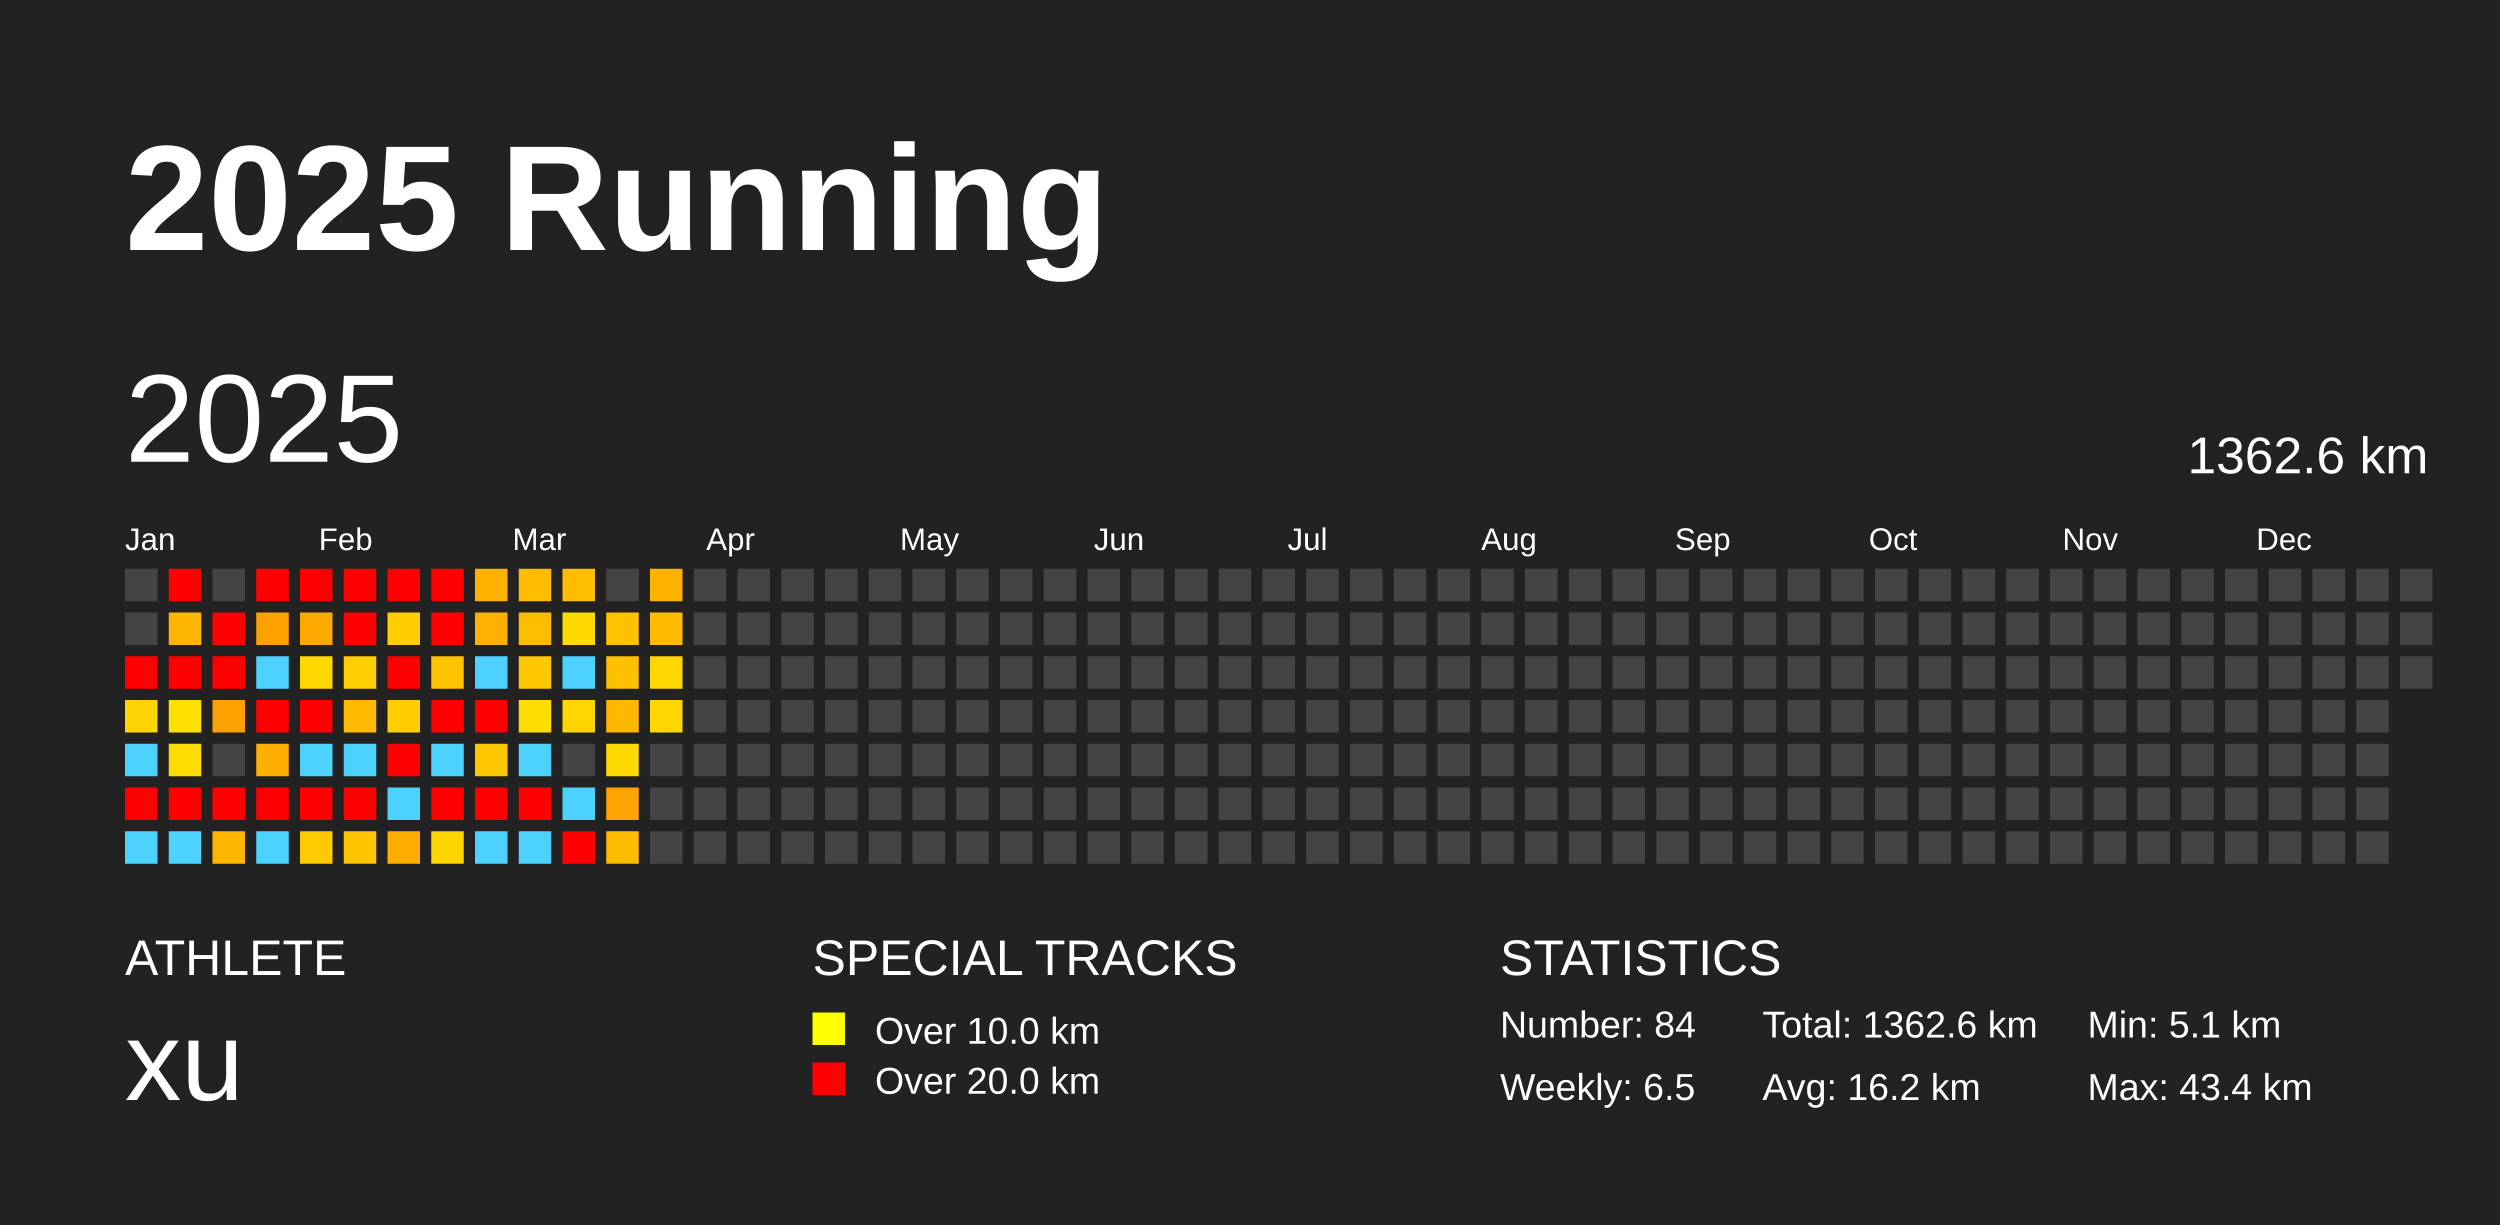
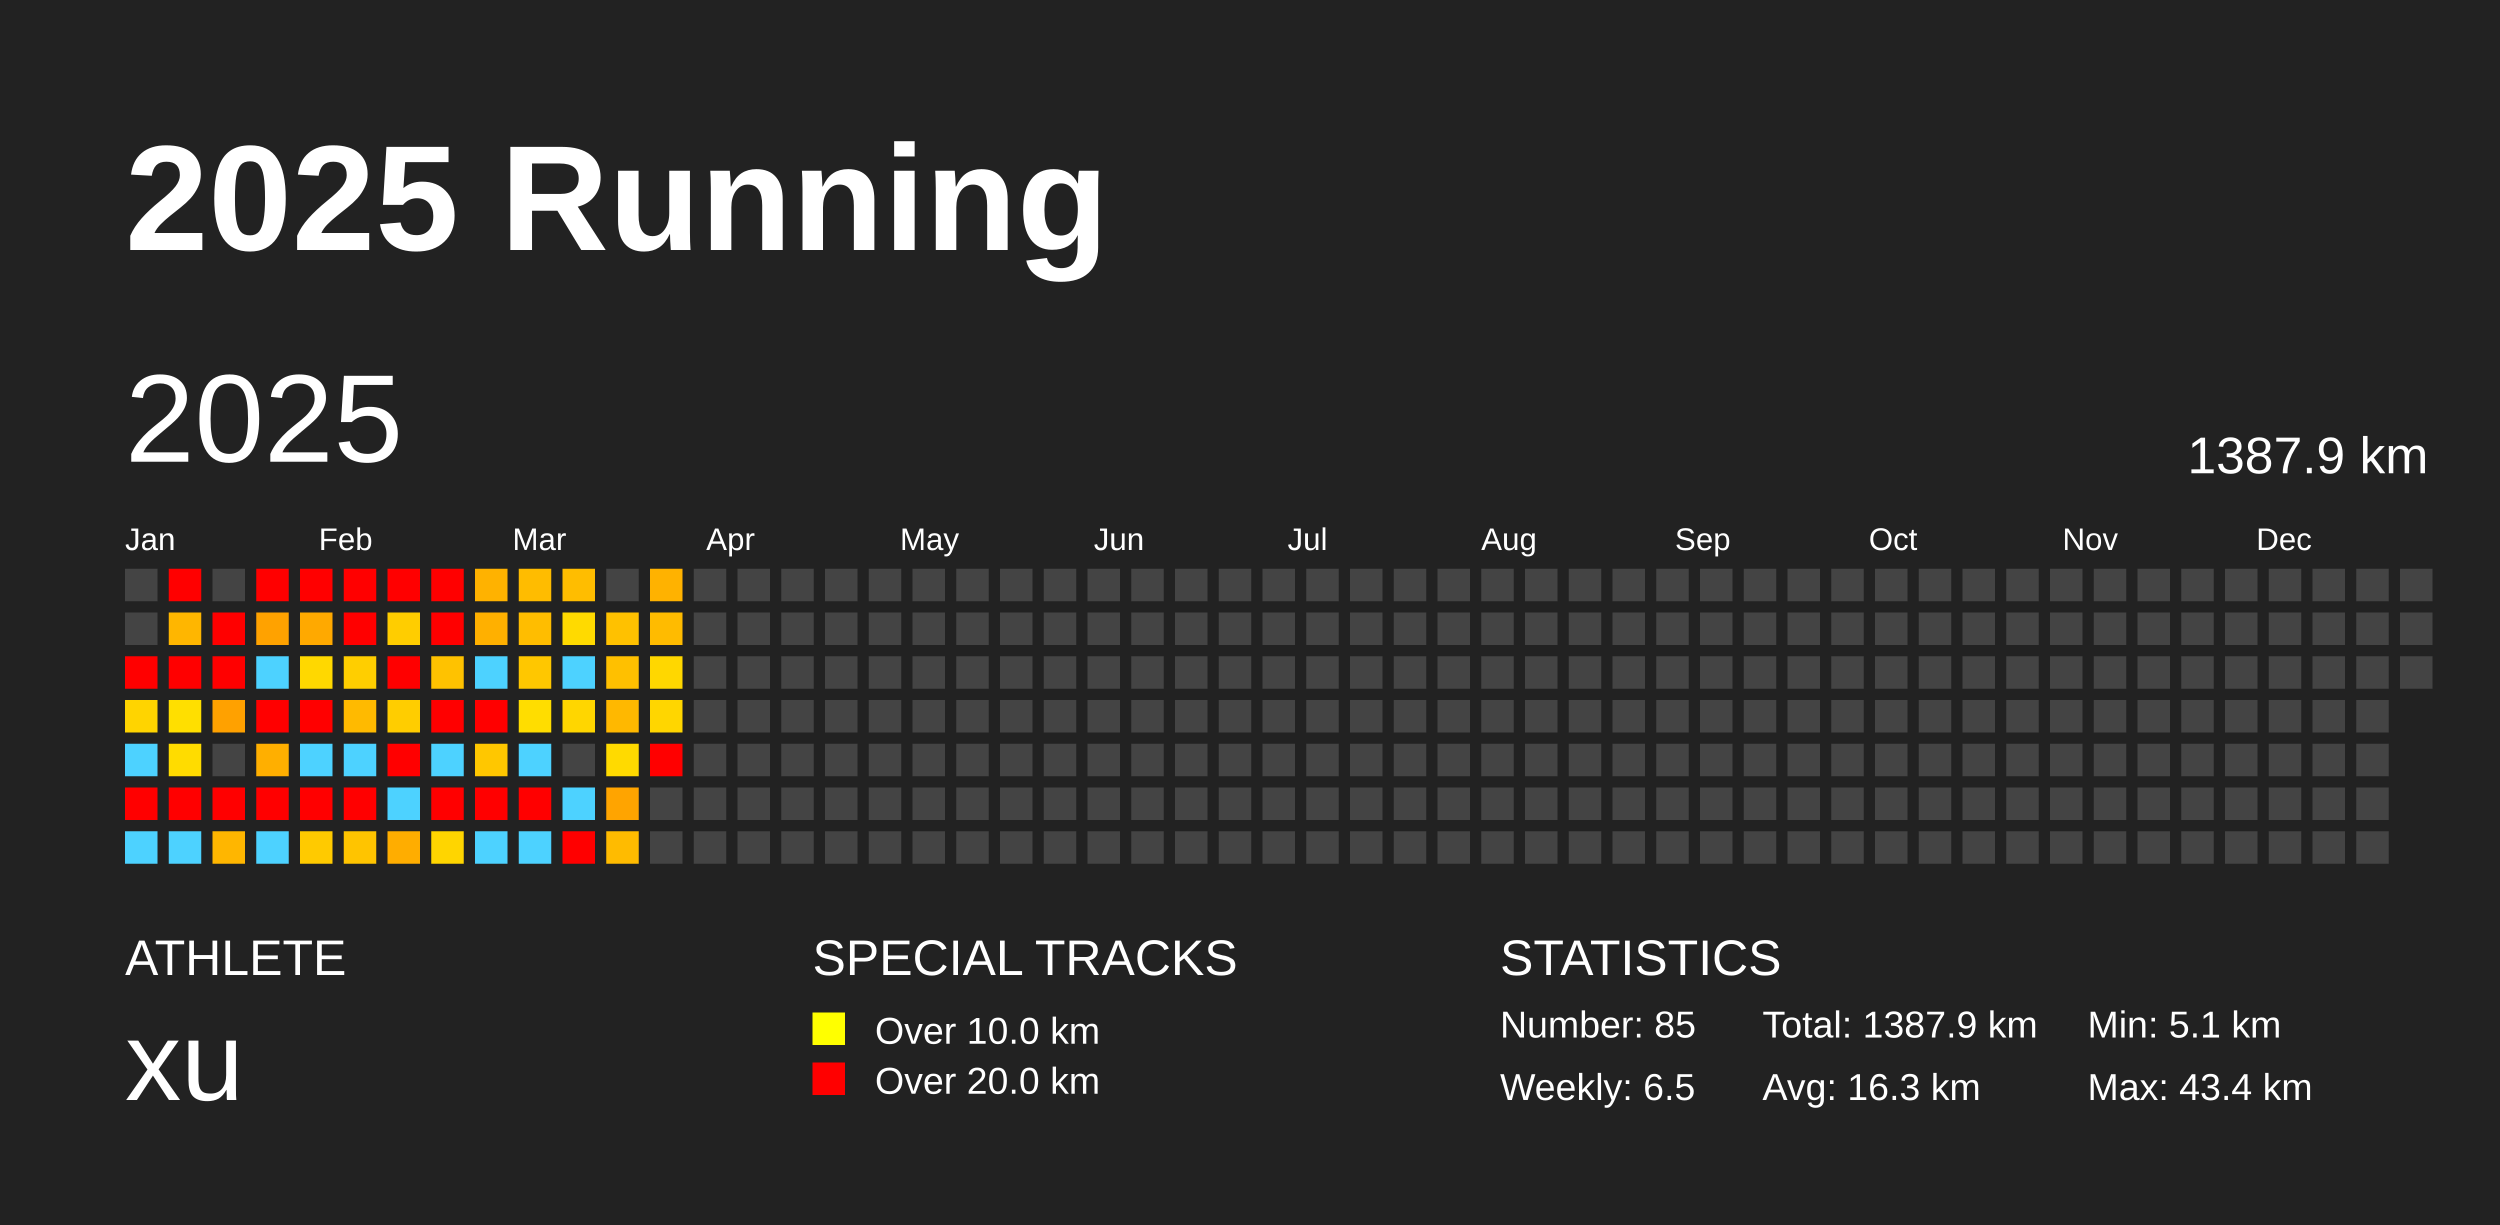
<svg xmlns="http://www.w3.org/2000/svg" baseProfile="full" height="98mm" version="1.1" viewBox="0,0,200,98" width="200mm">
  <defs />
  <rect fill="#222222" height="98" width="200" x="0" y="0" />
  <text fill="#FFFFFF" style="font-size:12px; font-family:Arial; font-weight:bold;" x="10" y="20">2025 Running</text>
  <text fill="#FFFFFF" style="font-size:4px; font-family:Arial" x="10" y="78">ATHLETE</text>
  <text fill="#FFFFFF" style="font-size:9px; font-family:Arial" x="10" y="88">xu</text>
  <text fill="#FFFFFF" style="font-size:4px; font-family:Arial" x="65" y="78">SPECIAL TRACKS</text>
  <rect fill="yellow" height="2.6" width="2.6" x="65" y="81" />
  <text fill="#FFFFFF" style="font-size:3px; font-family:Arial" x="70" y="83.5">Over 10.0 km</text>
  <rect fill="red" height="2.6" width="2.6" x="65" y="85" />
  <text fill="#FFFFFF" style="font-size:3px; font-family:Arial" x="70" y="87.5">Over 20.0 km</text>
  <text fill="#FFFFFF" style="font-size:4px; font-family:Arial" x="120" y="78">STATISTICS</text>
-   <text fill="#FFFFFF" style="font-size:3px; font-family:Arial" x="120" y="83">Number: 84</text>
+   <text fill="#FFFFFF" style="font-size:3px; font-family:Arial" x="120" y="83">Number: 85</text>
  <text fill="#FFFFFF" style="font-size:3px; font-family:Arial" x="120" y="88">Weekly: 6.5</text>
-   <text fill="#FFFFFF" style="font-size:3px; font-family:Arial" x="141" y="83">Total: 1362.6 km</text>
-   <text fill="#FFFFFF" style="font-size:3px; font-family:Arial" x="141" y="88">Avg: 16.2 km</text>
+   <text fill="#FFFFFF" style="font-size:3px; font-family:Arial" x="141" y="83">Total: 1387.9 km</text>
+   <text fill="#FFFFFF" style="font-size:3px; font-family:Arial" x="141" y="88">Avg: 16.3 km</text>
  <text fill="#FFFFFF" style="font-size:3px; font-family:Arial" x="167" y="83">Min: 5.1 km</text>
  <text fill="#FFFFFF" style="font-size:3px; font-family:Arial" x="167" y="88">Max: 43.4 km</text>
  <text dominant-baseline="hanging" fill="#FFFFFF" style="font-size:10.0px; font-family:Arial;" x="10" y="30">2025</text>
-   <text dominant-baseline="hanging" fill="#FFFFFF" style="font-size:4.125px; font-family:Arial;" x="175" y="35">1362.6 km</text>
+   <text dominant-baseline="hanging" fill="#FFFFFF" style="font-size:4.125px; font-family:Arial;" x="175" y="35">1387.9 km</text>
  <text fill="#FFFFFF" style="font-size:2.5px; font-family:Arial" x="10.0" y="44">Jan</text>
  <text fill="#FFFFFF" style="font-size:2.5px; font-family:Arial" x="25.5" y="44">Feb</text>
  <text fill="#FFFFFF" style="font-size:2.5px; font-family:Arial" x="41.0" y="44">Mar</text>
  <text fill="#FFFFFF" style="font-size:2.5px; font-family:Arial" x="56.5" y="44">Apr</text>
  <text fill="#FFFFFF" style="font-size:2.5px; font-family:Arial" x="72.0" y="44">May</text>
  <text fill="#FFFFFF" style="font-size:2.5px; font-family:Arial" x="87.5" y="44">Jun</text>
  <text fill="#FFFFFF" style="font-size:2.5px; font-family:Arial" x="103.0" y="44">Jul</text>
  <text fill="#FFFFFF" style="font-size:2.5px; font-family:Arial" x="118.5" y="44">Aug</text>
  <text fill="#FFFFFF" style="font-size:2.5px; font-family:Arial" x="134.0" y="44">Sep</text>
  <text fill="#FFFFFF" style="font-size:2.5px; font-family:Arial" x="149.5" y="44">Oct</text>
  <text fill="#FFFFFF" style="font-size:2.5px; font-family:Arial" x="165.0" y="44">Nov</text>
  <text fill="#FFFFFF" style="font-size:2.5px; font-family:Arial" x="180.5" y="44">Dec</text>
  <rect fill="#444444" height="2.6" width="2.6" x="10.0" y="45.5" />
  <rect fill="#444444" height="2.6" width="2.6" x="10.0" y="49.0" />
  <rect fill="red" height="2.6" width="2.6" x="10.0" y="52.5" />
  <rect fill="#ffd400" height="2.6" width="2.6" x="10.0" y="56.0" />
  <rect fill="#4dd2ff" height="2.6" width="2.6" x="10.0" y="59.5" />
  <rect fill="red" height="2.6" width="2.6" x="10.0" y="63.0" />
  <rect fill="#4dd2ff" height="2.6" width="2.6" x="10.0" y="66.5" />
  <rect fill="red" height="2.6" width="2.6" x="13.5" y="45.5" />
  <rect fill="#ffb600" height="2.6" width="2.6" x="13.5" y="49.0" />
  <rect fill="red" height="2.6" width="2.6" x="13.5" y="52.5" />
  <rect fill="#ffdf00" height="2.6" width="2.6" x="13.5" y="56.0" />
  <rect fill="#ffdc00" height="2.6" width="2.6" x="13.5" y="59.5" />
  <rect fill="red" height="2.6" width="2.6" x="13.5" y="63.0" />
  <rect fill="#4dd2ff" height="2.6" width="2.6" x="13.5" y="66.5" />
  <rect fill="#444444" height="2.6" width="2.6" x="17.0" y="45.5" />
  <rect fill="red" height="2.6" width="2.6" x="17.0" y="49.0" />
  <rect fill="red" height="2.6" width="2.6" x="17.0" y="52.5" />
  <rect fill="#ffa100" height="2.6" width="2.6" x="17.0" y="56.0" />
  <rect fill="#444444" height="2.6" width="2.6" x="17.0" y="59.5" />
  <rect fill="red" height="2.6" width="2.6" x="17.0" y="63.0" />
  <rect fill="#ffb600" height="2.6" width="2.6" x="17.0" y="66.5" />
  <rect fill="red" height="2.6" width="2.6" x="20.5" y="45.5" />
  <rect fill="#ffa200" height="2.6" width="2.6" x="20.5" y="49.0" />
  <rect fill="#4dd2ff" height="2.6" width="2.6" x="20.5" y="52.5" />
  <rect fill="red" height="2.6" width="2.6" x="20.5" y="56.0" />
  <rect fill="#ffaf00" height="2.6" width="2.6" x="20.5" y="59.5" />
  <rect fill="red" height="2.6" width="2.6" x="20.5" y="63.0" />
  <rect fill="#4dd2ff" height="2.6" width="2.6" x="20.5" y="66.5" />
  <rect fill="red" height="2.6" width="2.6" x="24.0" y="45.5" />
  <rect fill="#ffa900" height="2.6" width="2.6" x="24.0" y="49.0" />
  <rect fill="#ffd800" height="2.6" width="2.6" x="24.0" y="52.5" />
  <rect fill="red" height="2.6" width="2.6" x="24.0" y="56.0" />
  <rect fill="#4dd2ff" height="2.6" width="2.6" x="24.0" y="59.5" />
  <rect fill="red" height="2.6" width="2.6" x="24.0" y="63.0" />
  <rect fill="#ffca00" height="2.6" width="2.6" x="24.0" y="66.5" />
  <rect fill="red" height="2.6" width="2.6" x="27.5" y="45.5" />
  <rect fill="red" height="2.6" width="2.6" x="27.5" y="49.0" />
  <rect fill="#ffce00" height="2.6" width="2.6" x="27.5" y="52.5" />
  <rect fill="#ffba00" height="2.6" width="2.6" x="27.5" y="56.0" />
  <rect fill="#4dd2ff" height="2.6" width="2.6" x="27.5" y="59.5" />
  <rect fill="red" height="2.6" width="2.6" x="27.5" y="63.0" />
  <rect fill="#ffc400" height="2.6" width="2.6" x="27.5" y="66.5" />
  <rect fill="red" height="2.6" width="2.6" x="31.0" y="45.5" />
  <rect fill="#ffcd00" height="2.6" width="2.6" x="31.0" y="49.0" />
  <rect fill="red" height="2.6" width="2.6" x="31.0" y="52.5" />
  <rect fill="#ffcd00" height="2.6" width="2.6" x="31.0" y="56.0" />
  <rect fill="red" height="2.6" width="2.6" x="31.0" y="59.5" />
  <rect fill="#4dd2ff" height="2.6" width="2.6" x="31.0" y="63.0" />
  <rect fill="#ffad00" height="2.6" width="2.6" x="31.0" y="66.5" />
  <rect fill="red" height="2.6" width="2.6" x="34.5" y="45.5" />
  <rect fill="red" height="2.6" width="2.6" x="34.5" y="49.0" />
  <rect fill="#ffc200" height="2.6" width="2.6" x="34.5" y="52.5" />
  <rect fill="red" height="2.6" width="2.6" x="34.5" y="56.0" />
  <rect fill="#4dd2ff" height="2.6" width="2.6" x="34.5" y="59.5" />
  <rect fill="red" height="2.6" width="2.6" x="34.5" y="63.0" />
  <rect fill="#ffd500" height="2.6" width="2.6" x="34.5" y="66.5" />
  <rect fill="#ffb200" height="2.6" width="2.6" x="38.0" y="45.5" />
  <rect fill="#ffb000" height="2.6" width="2.6" x="38.0" y="49.0" />
  <rect fill="#4dd2ff" height="2.6" width="2.6" x="38.0" y="52.5" />
  <rect fill="red" height="2.6" width="2.6" x="38.0" y="56.0" />
  <rect fill="#ffc700" height="2.6" width="2.6" x="38.0" y="59.5" />
  <rect fill="red" height="2.6" width="2.6" x="38.0" y="63.0" />
  <rect fill="#4dd2ff" height="2.6" width="2.6" x="38.0" y="66.5" />
  <rect fill="#ffbc00" height="2.6" width="2.6" x="41.5" y="45.5" />
  <rect fill="#ffbd00" height="2.6" width="2.6" x="41.5" y="49.0" />
  <rect fill="#ffc700" height="2.6" width="2.6" x="41.5" y="52.5" />
  <rect fill="#ffdd00" height="2.6" width="2.6" x="41.5" y="56.0" />
  <rect fill="#4dd2ff" height="2.6" width="2.6" x="41.5" y="59.5" />
  <rect fill="red" height="2.6" width="2.6" x="41.5" y="63.0" />
  <rect fill="#4dd2ff" height="2.6" width="2.6" x="41.5" y="66.5" />
  <rect fill="#ffbd00" height="2.6" width="2.6" x="45.0" y="45.5" />
  <rect fill="#ffda00" height="2.6" width="2.6" x="45.0" y="49.0" />
  <rect fill="#4dd2ff" height="2.6" width="2.6" x="45.0" y="52.5" />
  <rect fill="#ffd600" height="2.6" width="2.6" x="45.0" y="56.0" />
  <rect fill="#444444" height="2.6" width="2.6" x="45.0" y="59.5" />
  <rect fill="#4dd2ff" height="2.6" width="2.6" x="45.0" y="63.0" />
  <rect fill="red" height="2.6" width="2.6" x="45.0" y="66.5" />
  <rect fill="#444444" height="2.6" width="2.6" x="48.5" y="45.5" />
  <rect fill="#ffc100" height="2.6" width="2.6" x="48.5" y="49.0" />
  <rect fill="#ffc000" height="2.6" width="2.6" x="48.5" y="52.5" />
  <rect fill="#ffb800" height="2.6" width="2.6" x="48.5" y="56.0" />
  <rect fill="#ffda00" height="2.6" width="2.6" x="48.5" y="59.5" />
  <rect fill="#ffa400" height="2.6" width="2.6" x="48.5" y="63.0" />
  <rect fill="#ffbb00" height="2.6" width="2.6" x="48.5" y="66.5" />
  <rect fill="#ffb200" height="2.6" width="2.6" x="52.0" y="45.5" />
  <rect fill="#ffbb00" height="2.6" width="2.6" x="52.0" y="49.0" />
  <rect fill="#ffd700" height="2.6" width="2.6" x="52.0" y="52.5" />
  <rect fill="#ffd600" height="2.6" width="2.6" x="52.0" y="56.0" />
-   <rect fill="#444444" height="2.6" width="2.6" x="52.0" y="59.5" />
+   <rect fill="red" height="2.6" width="2.6" x="52.0" y="59.5" />
  <rect fill="#444444" height="2.6" width="2.6" x="52.0" y="63.0" />
  <rect fill="#444444" height="2.6" width="2.6" x="52.0" y="66.5" />
  <rect fill="#444444" height="2.6" width="2.6" x="55.5" y="45.5" />
  <rect fill="#444444" height="2.6" width="2.6" x="55.5" y="49.0" />
  <rect fill="#444444" height="2.6" width="2.6" x="55.5" y="52.5" />
  <rect fill="#444444" height="2.6" width="2.6" x="55.5" y="56.0" />
  <rect fill="#444444" height="2.6" width="2.6" x="55.5" y="59.5" />
  <rect fill="#444444" height="2.6" width="2.6" x="55.5" y="63.0" />
  <rect fill="#444444" height="2.6" width="2.6" x="55.5" y="66.5" />
  <rect fill="#444444" height="2.6" width="2.6" x="59.0" y="45.5" />
  <rect fill="#444444" height="2.6" width="2.6" x="59.0" y="49.0" />
  <rect fill="#444444" height="2.6" width="2.6" x="59.0" y="52.5" />
  <rect fill="#444444" height="2.6" width="2.6" x="59.0" y="56.0" />
  <rect fill="#444444" height="2.6" width="2.6" x="59.0" y="59.5" />
  <rect fill="#444444" height="2.6" width="2.6" x="59.0" y="63.0" />
  <rect fill="#444444" height="2.6" width="2.6" x="59.0" y="66.5" />
  <rect fill="#444444" height="2.6" width="2.6" x="62.5" y="45.5" />
  <rect fill="#444444" height="2.6" width="2.6" x="62.5" y="49.0" />
  <rect fill="#444444" height="2.6" width="2.6" x="62.5" y="52.5" />
  <rect fill="#444444" height="2.6" width="2.6" x="62.5" y="56.0" />
  <rect fill="#444444" height="2.6" width="2.6" x="62.5" y="59.5" />
  <rect fill="#444444" height="2.6" width="2.6" x="62.5" y="63.0" />
  <rect fill="#444444" height="2.6" width="2.6" x="62.5" y="66.5" />
  <rect fill="#444444" height="2.6" width="2.6" x="66.0" y="45.5" />
  <rect fill="#444444" height="2.6" width="2.6" x="66.0" y="49.0" />
  <rect fill="#444444" height="2.6" width="2.6" x="66.0" y="52.5" />
  <rect fill="#444444" height="2.6" width="2.6" x="66.0" y="56.0" />
  <rect fill="#444444" height="2.6" width="2.6" x="66.0" y="59.5" />
  <rect fill="#444444" height="2.6" width="2.6" x="66.0" y="63.0" />
  <rect fill="#444444" height="2.6" width="2.6" x="66.0" y="66.5" />
  <rect fill="#444444" height="2.6" width="2.6" x="69.5" y="45.5" />
  <rect fill="#444444" height="2.6" width="2.6" x="69.5" y="49.0" />
  <rect fill="#444444" height="2.6" width="2.6" x="69.5" y="52.5" />
  <rect fill="#444444" height="2.6" width="2.6" x="69.5" y="56.0" />
  <rect fill="#444444" height="2.6" width="2.6" x="69.5" y="59.5" />
  <rect fill="#444444" height="2.6" width="2.6" x="69.5" y="63.0" />
  <rect fill="#444444" height="2.6" width="2.6" x="69.5" y="66.5" />
  <rect fill="#444444" height="2.6" width="2.6" x="73.0" y="45.5" />
  <rect fill="#444444" height="2.6" width="2.6" x="73.0" y="49.0" />
  <rect fill="#444444" height="2.6" width="2.6" x="73.0" y="52.5" />
  <rect fill="#444444" height="2.6" width="2.6" x="73.0" y="56.0" />
  <rect fill="#444444" height="2.6" width="2.6" x="73.0" y="59.5" />
  <rect fill="#444444" height="2.6" width="2.6" x="73.0" y="63.0" />
  <rect fill="#444444" height="2.6" width="2.6" x="73.0" y="66.5" />
  <rect fill="#444444" height="2.6" width="2.6" x="76.5" y="45.5" />
  <rect fill="#444444" height="2.6" width="2.6" x="76.5" y="49.0" />
  <rect fill="#444444" height="2.6" width="2.6" x="76.5" y="52.5" />
  <rect fill="#444444" height="2.6" width="2.6" x="76.5" y="56.0" />
  <rect fill="#444444" height="2.6" width="2.6" x="76.5" y="59.5" />
  <rect fill="#444444" height="2.6" width="2.6" x="76.5" y="63.0" />
  <rect fill="#444444" height="2.6" width="2.6" x="76.5" y="66.5" />
  <rect fill="#444444" height="2.6" width="2.6" x="80.0" y="45.5" />
  <rect fill="#444444" height="2.6" width="2.6" x="80.0" y="49.0" />
  <rect fill="#444444" height="2.6" width="2.6" x="80.0" y="52.5" />
  <rect fill="#444444" height="2.6" width="2.6" x="80.0" y="56.0" />
  <rect fill="#444444" height="2.6" width="2.6" x="80.0" y="59.5" />
  <rect fill="#444444" height="2.6" width="2.6" x="80.0" y="63.0" />
  <rect fill="#444444" height="2.6" width="2.6" x="80.0" y="66.5" />
  <rect fill="#444444" height="2.6" width="2.6" x="83.5" y="45.5" />
  <rect fill="#444444" height="2.6" width="2.6" x="83.5" y="49.0" />
  <rect fill="#444444" height="2.6" width="2.6" x="83.5" y="52.5" />
  <rect fill="#444444" height="2.6" width="2.6" x="83.5" y="56.0" />
  <rect fill="#444444" height="2.6" width="2.6" x="83.5" y="59.5" />
  <rect fill="#444444" height="2.6" width="2.6" x="83.5" y="63.0" />
  <rect fill="#444444" height="2.6" width="2.6" x="83.5" y="66.5" />
  <rect fill="#444444" height="2.6" width="2.6" x="87.0" y="45.5" />
  <rect fill="#444444" height="2.6" width="2.6" x="87.0" y="49.0" />
  <rect fill="#444444" height="2.6" width="2.6" x="87.0" y="52.5" />
  <rect fill="#444444" height="2.6" width="2.6" x="87.0" y="56.0" />
  <rect fill="#444444" height="2.6" width="2.6" x="87.0" y="59.5" />
  <rect fill="#444444" height="2.6" width="2.6" x="87.0" y="63.0" />
  <rect fill="#444444" height="2.6" width="2.6" x="87.0" y="66.5" />
  <rect fill="#444444" height="2.6" width="2.6" x="90.5" y="45.5" />
  <rect fill="#444444" height="2.6" width="2.6" x="90.5" y="49.0" />
  <rect fill="#444444" height="2.6" width="2.6" x="90.5" y="52.5" />
  <rect fill="#444444" height="2.6" width="2.6" x="90.5" y="56.0" />
  <rect fill="#444444" height="2.6" width="2.6" x="90.5" y="59.5" />
  <rect fill="#444444" height="2.6" width="2.6" x="90.5" y="63.0" />
  <rect fill="#444444" height="2.6" width="2.6" x="90.5" y="66.5" />
  <rect fill="#444444" height="2.6" width="2.6" x="94.0" y="45.5" />
  <rect fill="#444444" height="2.6" width="2.6" x="94.0" y="49.0" />
  <rect fill="#444444" height="2.6" width="2.6" x="94.0" y="52.5" />
  <rect fill="#444444" height="2.6" width="2.6" x="94.0" y="56.0" />
  <rect fill="#444444" height="2.6" width="2.6" x="94.0" y="59.5" />
  <rect fill="#444444" height="2.6" width="2.6" x="94.0" y="63.0" />
  <rect fill="#444444" height="2.6" width="2.6" x="94.0" y="66.5" />
  <rect fill="#444444" height="2.6" width="2.6" x="97.5" y="45.5" />
  <rect fill="#444444" height="2.6" width="2.6" x="97.5" y="49.0" />
  <rect fill="#444444" height="2.6" width="2.6" x="97.5" y="52.5" />
  <rect fill="#444444" height="2.6" width="2.6" x="97.5" y="56.0" />
  <rect fill="#444444" height="2.6" width="2.6" x="97.5" y="59.5" />
  <rect fill="#444444" height="2.6" width="2.6" x="97.5" y="63.0" />
  <rect fill="#444444" height="2.6" width="2.6" x="97.5" y="66.5" />
  <rect fill="#444444" height="2.6" width="2.6" x="101.0" y="45.5" />
  <rect fill="#444444" height="2.6" width="2.6" x="101.0" y="49.0" />
  <rect fill="#444444" height="2.6" width="2.6" x="101.0" y="52.5" />
  <rect fill="#444444" height="2.6" width="2.6" x="101.0" y="56.0" />
  <rect fill="#444444" height="2.6" width="2.6" x="101.0" y="59.5" />
  <rect fill="#444444" height="2.6" width="2.6" x="101.0" y="63.0" />
  <rect fill="#444444" height="2.6" width="2.6" x="101.0" y="66.5" />
  <rect fill="#444444" height="2.6" width="2.6" x="104.5" y="45.5" />
  <rect fill="#444444" height="2.6" width="2.6" x="104.5" y="49.0" />
  <rect fill="#444444" height="2.6" width="2.6" x="104.5" y="52.5" />
  <rect fill="#444444" height="2.6" width="2.6" x="104.5" y="56.0" />
  <rect fill="#444444" height="2.6" width="2.6" x="104.5" y="59.5" />
  <rect fill="#444444" height="2.6" width="2.6" x="104.5" y="63.0" />
  <rect fill="#444444" height="2.6" width="2.6" x="104.5" y="66.5" />
  <rect fill="#444444" height="2.6" width="2.6" x="108.0" y="45.5" />
  <rect fill="#444444" height="2.6" width="2.6" x="108.0" y="49.0" />
  <rect fill="#444444" height="2.6" width="2.6" x="108.0" y="52.5" />
  <rect fill="#444444" height="2.6" width="2.6" x="108.0" y="56.0" />
  <rect fill="#444444" height="2.6" width="2.6" x="108.0" y="59.5" />
  <rect fill="#444444" height="2.6" width="2.6" x="108.0" y="63.0" />
  <rect fill="#444444" height="2.6" width="2.6" x="108.0" y="66.5" />
  <rect fill="#444444" height="2.6" width="2.6" x="111.5" y="45.5" />
  <rect fill="#444444" height="2.6" width="2.6" x="111.5" y="49.0" />
  <rect fill="#444444" height="2.6" width="2.6" x="111.5" y="52.5" />
  <rect fill="#444444" height="2.6" width="2.6" x="111.5" y="56.0" />
  <rect fill="#444444" height="2.6" width="2.6" x="111.5" y="59.5" />
  <rect fill="#444444" height="2.6" width="2.6" x="111.5" y="63.0" />
  <rect fill="#444444" height="2.6" width="2.6" x="111.5" y="66.5" />
  <rect fill="#444444" height="2.6" width="2.6" x="115.0" y="45.5" />
  <rect fill="#444444" height="2.6" width="2.6" x="115.0" y="49.0" />
  <rect fill="#444444" height="2.6" width="2.6" x="115.0" y="52.5" />
  <rect fill="#444444" height="2.6" width="2.6" x="115.0" y="56.0" />
  <rect fill="#444444" height="2.6" width="2.6" x="115.0" y="59.5" />
  <rect fill="#444444" height="2.6" width="2.6" x="115.0" y="63.0" />
  <rect fill="#444444" height="2.6" width="2.6" x="115.0" y="66.5" />
  <rect fill="#444444" height="2.6" width="2.6" x="118.5" y="45.5" />
  <rect fill="#444444" height="2.6" width="2.6" x="118.5" y="49.0" />
  <rect fill="#444444" height="2.6" width="2.6" x="118.5" y="52.5" />
  <rect fill="#444444" height="2.6" width="2.6" x="118.5" y="56.0" />
  <rect fill="#444444" height="2.6" width="2.6" x="118.5" y="59.5" />
  <rect fill="#444444" height="2.6" width="2.6" x="118.5" y="63.0" />
  <rect fill="#444444" height="2.6" width="2.6" x="118.5" y="66.5" />
  <rect fill="#444444" height="2.6" width="2.6" x="122.0" y="45.5" />
  <rect fill="#444444" height="2.6" width="2.6" x="122.0" y="49.0" />
  <rect fill="#444444" height="2.6" width="2.6" x="122.0" y="52.5" />
  <rect fill="#444444" height="2.6" width="2.6" x="122.0" y="56.0" />
  <rect fill="#444444" height="2.6" width="2.6" x="122.0" y="59.5" />
  <rect fill="#444444" height="2.6" width="2.6" x="122.0" y="63.0" />
  <rect fill="#444444" height="2.6" width="2.6" x="122.0" y="66.5" />
  <rect fill="#444444" height="2.6" width="2.6" x="125.5" y="45.5" />
  <rect fill="#444444" height="2.6" width="2.6" x="125.5" y="49.0" />
  <rect fill="#444444" height="2.6" width="2.6" x="125.5" y="52.5" />
  <rect fill="#444444" height="2.6" width="2.6" x="125.5" y="56.0" />
  <rect fill="#444444" height="2.6" width="2.6" x="125.5" y="59.5" />
  <rect fill="#444444" height="2.6" width="2.6" x="125.5" y="63.0" />
  <rect fill="#444444" height="2.6" width="2.6" x="125.5" y="66.5" />
  <rect fill="#444444" height="2.6" width="2.6" x="129.0" y="45.5" />
  <rect fill="#444444" height="2.6" width="2.6" x="129.0" y="49.0" />
  <rect fill="#444444" height="2.6" width="2.6" x="129.0" y="52.5" />
  <rect fill="#444444" height="2.6" width="2.6" x="129.0" y="56.0" />
  <rect fill="#444444" height="2.6" width="2.6" x="129.0" y="59.5" />
  <rect fill="#444444" height="2.6" width="2.6" x="129.0" y="63.0" />
  <rect fill="#444444" height="2.6" width="2.6" x="129.0" y="66.5" />
  <rect fill="#444444" height="2.6" width="2.6" x="132.5" y="45.5" />
  <rect fill="#444444" height="2.6" width="2.6" x="132.5" y="49.0" />
  <rect fill="#444444" height="2.6" width="2.6" x="132.5" y="52.5" />
  <rect fill="#444444" height="2.6" width="2.6" x="132.5" y="56.0" />
  <rect fill="#444444" height="2.6" width="2.6" x="132.5" y="59.5" />
  <rect fill="#444444" height="2.6" width="2.6" x="132.5" y="63.0" />
  <rect fill="#444444" height="2.6" width="2.6" x="132.5" y="66.5" />
  <rect fill="#444444" height="2.6" width="2.6" x="136.0" y="45.5" />
  <rect fill="#444444" height="2.6" width="2.6" x="136.0" y="49.0" />
  <rect fill="#444444" height="2.6" width="2.6" x="136.0" y="52.5" />
  <rect fill="#444444" height="2.6" width="2.6" x="136.0" y="56.0" />
  <rect fill="#444444" height="2.6" width="2.6" x="136.0" y="59.5" />
  <rect fill="#444444" height="2.6" width="2.6" x="136.0" y="63.0" />
  <rect fill="#444444" height="2.6" width="2.6" x="136.0" y="66.5" />
  <rect fill="#444444" height="2.6" width="2.6" x="139.5" y="45.5" />
  <rect fill="#444444" height="2.6" width="2.6" x="139.5" y="49.0" />
  <rect fill="#444444" height="2.6" width="2.6" x="139.5" y="52.5" />
  <rect fill="#444444" height="2.6" width="2.6" x="139.5" y="56.0" />
  <rect fill="#444444" height="2.6" width="2.6" x="139.5" y="59.5" />
  <rect fill="#444444" height="2.6" width="2.6" x="139.5" y="63.0" />
  <rect fill="#444444" height="2.6" width="2.6" x="139.5" y="66.5" />
  <rect fill="#444444" height="2.6" width="2.6" x="143.0" y="45.5" />
  <rect fill="#444444" height="2.6" width="2.6" x="143.0" y="49.0" />
  <rect fill="#444444" height="2.6" width="2.6" x="143.0" y="52.5" />
  <rect fill="#444444" height="2.6" width="2.6" x="143.0" y="56.0" />
  <rect fill="#444444" height="2.6" width="2.6" x="143.0" y="59.5" />
  <rect fill="#444444" height="2.6" width="2.6" x="143.0" y="63.0" />
  <rect fill="#444444" height="2.6" width="2.6" x="143.0" y="66.5" />
  <rect fill="#444444" height="2.6" width="2.6" x="146.5" y="45.5" />
  <rect fill="#444444" height="2.6" width="2.6" x="146.5" y="49.0" />
  <rect fill="#444444" height="2.6" width="2.6" x="146.5" y="52.5" />
  <rect fill="#444444" height="2.6" width="2.6" x="146.5" y="56.0" />
  <rect fill="#444444" height="2.6" width="2.6" x="146.5" y="59.5" />
  <rect fill="#444444" height="2.6" width="2.6" x="146.5" y="63.0" />
  <rect fill="#444444" height="2.6" width="2.6" x="146.5" y="66.5" />
  <rect fill="#444444" height="2.6" width="2.6" x="150.0" y="45.5" />
  <rect fill="#444444" height="2.6" width="2.6" x="150.0" y="49.0" />
  <rect fill="#444444" height="2.6" width="2.6" x="150.0" y="52.5" />
  <rect fill="#444444" height="2.6" width="2.6" x="150.0" y="56.0" />
  <rect fill="#444444" height="2.6" width="2.6" x="150.0" y="59.5" />
  <rect fill="#444444" height="2.6" width="2.6" x="150.0" y="63.0" />
  <rect fill="#444444" height="2.6" width="2.6" x="150.0" y="66.5" />
  <rect fill="#444444" height="2.6" width="2.6" x="153.5" y="45.5" />
  <rect fill="#444444" height="2.6" width="2.6" x="153.5" y="49.0" />
  <rect fill="#444444" height="2.6" width="2.6" x="153.5" y="52.5" />
  <rect fill="#444444" height="2.6" width="2.6" x="153.5" y="56.0" />
  <rect fill="#444444" height="2.6" width="2.6" x="153.5" y="59.5" />
  <rect fill="#444444" height="2.6" width="2.6" x="153.5" y="63.0" />
  <rect fill="#444444" height="2.6" width="2.6" x="153.5" y="66.5" />
  <rect fill="#444444" height="2.6" width="2.6" x="157.0" y="45.5" />
  <rect fill="#444444" height="2.6" width="2.6" x="157.0" y="49.0" />
  <rect fill="#444444" height="2.6" width="2.6" x="157.0" y="52.5" />
  <rect fill="#444444" height="2.6" width="2.6" x="157.0" y="56.0" />
  <rect fill="#444444" height="2.6" width="2.6" x="157.0" y="59.5" />
  <rect fill="#444444" height="2.6" width="2.6" x="157.0" y="63.0" />
  <rect fill="#444444" height="2.6" width="2.6" x="157.0" y="66.5" />
  <rect fill="#444444" height="2.6" width="2.6" x="160.5" y="45.5" />
  <rect fill="#444444" height="2.6" width="2.6" x="160.5" y="49.0" />
  <rect fill="#444444" height="2.6" width="2.6" x="160.5" y="52.5" />
  <rect fill="#444444" height="2.6" width="2.6" x="160.5" y="56.0" />
  <rect fill="#444444" height="2.6" width="2.6" x="160.5" y="59.5" />
  <rect fill="#444444" height="2.6" width="2.6" x="160.5" y="63.0" />
  <rect fill="#444444" height="2.6" width="2.6" x="160.5" y="66.5" />
  <rect fill="#444444" height="2.6" width="2.6" x="164.0" y="45.5" />
  <rect fill="#444444" height="2.6" width="2.6" x="164.0" y="49.0" />
  <rect fill="#444444" height="2.6" width="2.6" x="164.0" y="52.5" />
  <rect fill="#444444" height="2.6" width="2.6" x="164.0" y="56.0" />
  <rect fill="#444444" height="2.6" width="2.6" x="164.0" y="59.5" />
  <rect fill="#444444" height="2.6" width="2.6" x="164.0" y="63.0" />
  <rect fill="#444444" height="2.6" width="2.6" x="164.0" y="66.5" />
  <rect fill="#444444" height="2.6" width="2.6" x="167.5" y="45.5" />
  <rect fill="#444444" height="2.6" width="2.6" x="167.5" y="49.0" />
  <rect fill="#444444" height="2.6" width="2.6" x="167.5" y="52.5" />
  <rect fill="#444444" height="2.6" width="2.6" x="167.5" y="56.0" />
  <rect fill="#444444" height="2.6" width="2.6" x="167.5" y="59.5" />
  <rect fill="#444444" height="2.6" width="2.6" x="167.5" y="63.0" />
  <rect fill="#444444" height="2.6" width="2.6" x="167.5" y="66.5" />
  <rect fill="#444444" height="2.6" width="2.6" x="171.0" y="45.5" />
  <rect fill="#444444" height="2.6" width="2.6" x="171.0" y="49.0" />
  <rect fill="#444444" height="2.6" width="2.6" x="171.0" y="52.5" />
  <rect fill="#444444" height="2.6" width="2.6" x="171.0" y="56.0" />
  <rect fill="#444444" height="2.6" width="2.6" x="171.0" y="59.5" />
  <rect fill="#444444" height="2.6" width="2.6" x="171.0" y="63.0" />
  <rect fill="#444444" height="2.6" width="2.6" x="171.0" y="66.5" />
  <rect fill="#444444" height="2.6" width="2.6" x="174.5" y="45.5" />
  <rect fill="#444444" height="2.6" width="2.6" x="174.5" y="49.0" />
  <rect fill="#444444" height="2.6" width="2.6" x="174.5" y="52.5" />
  <rect fill="#444444" height="2.6" width="2.6" x="174.5" y="56.0" />
  <rect fill="#444444" height="2.6" width="2.6" x="174.5" y="59.5" />
  <rect fill="#444444" height="2.6" width="2.6" x="174.5" y="63.0" />
  <rect fill="#444444" height="2.6" width="2.6" x="174.5" y="66.5" />
  <rect fill="#444444" height="2.6" width="2.6" x="178.0" y="45.5" />
  <rect fill="#444444" height="2.6" width="2.6" x="178.0" y="49.0" />
  <rect fill="#444444" height="2.6" width="2.6" x="178.0" y="52.5" />
  <rect fill="#444444" height="2.6" width="2.6" x="178.0" y="56.0" />
  <rect fill="#444444" height="2.6" width="2.6" x="178.0" y="59.5" />
  <rect fill="#444444" height="2.6" width="2.6" x="178.0" y="63.0" />
  <rect fill="#444444" height="2.6" width="2.6" x="178.0" y="66.5" />
  <rect fill="#444444" height="2.6" width="2.6" x="181.5" y="45.5" />
  <rect fill="#444444" height="2.6" width="2.6" x="181.5" y="49.0" />
  <rect fill="#444444" height="2.6" width="2.6" x="181.5" y="52.5" />
  <rect fill="#444444" height="2.6" width="2.6" x="181.5" y="56.0" />
  <rect fill="#444444" height="2.6" width="2.6" x="181.5" y="59.5" />
  <rect fill="#444444" height="2.6" width="2.6" x="181.5" y="63.0" />
  <rect fill="#444444" height="2.6" width="2.6" x="181.5" y="66.5" />
  <rect fill="#444444" height="2.6" width="2.6" x="185.0" y="45.5" />
  <rect fill="#444444" height="2.6" width="2.6" x="185.0" y="49.0" />
  <rect fill="#444444" height="2.6" width="2.6" x="185.0" y="52.5" />
  <rect fill="#444444" height="2.6" width="2.6" x="185.0" y="56.0" />
  <rect fill="#444444" height="2.6" width="2.6" x="185.0" y="59.5" />
  <rect fill="#444444" height="2.6" width="2.6" x="185.0" y="63.0" />
  <rect fill="#444444" height="2.6" width="2.6" x="185.0" y="66.5" />
  <rect fill="#444444" height="2.6" width="2.6" x="188.5" y="45.5" />
  <rect fill="#444444" height="2.6" width="2.6" x="188.5" y="49.0" />
  <rect fill="#444444" height="2.6" width="2.6" x="188.5" y="52.5" />
  <rect fill="#444444" height="2.6" width="2.6" x="188.5" y="56.0" />
  <rect fill="#444444" height="2.6" width="2.6" x="188.5" y="59.5" />
  <rect fill="#444444" height="2.6" width="2.6" x="188.5" y="63.0" />
  <rect fill="#444444" height="2.6" width="2.6" x="188.5" y="66.5" />
  <rect fill="#444444" height="2.6" width="2.6" x="192.0" y="45.5" />
  <rect fill="#444444" height="2.6" width="2.6" x="192.0" y="49.0" />
  <rect fill="#444444" height="2.6" width="2.6" x="192.0" y="52.5" />
</svg>
